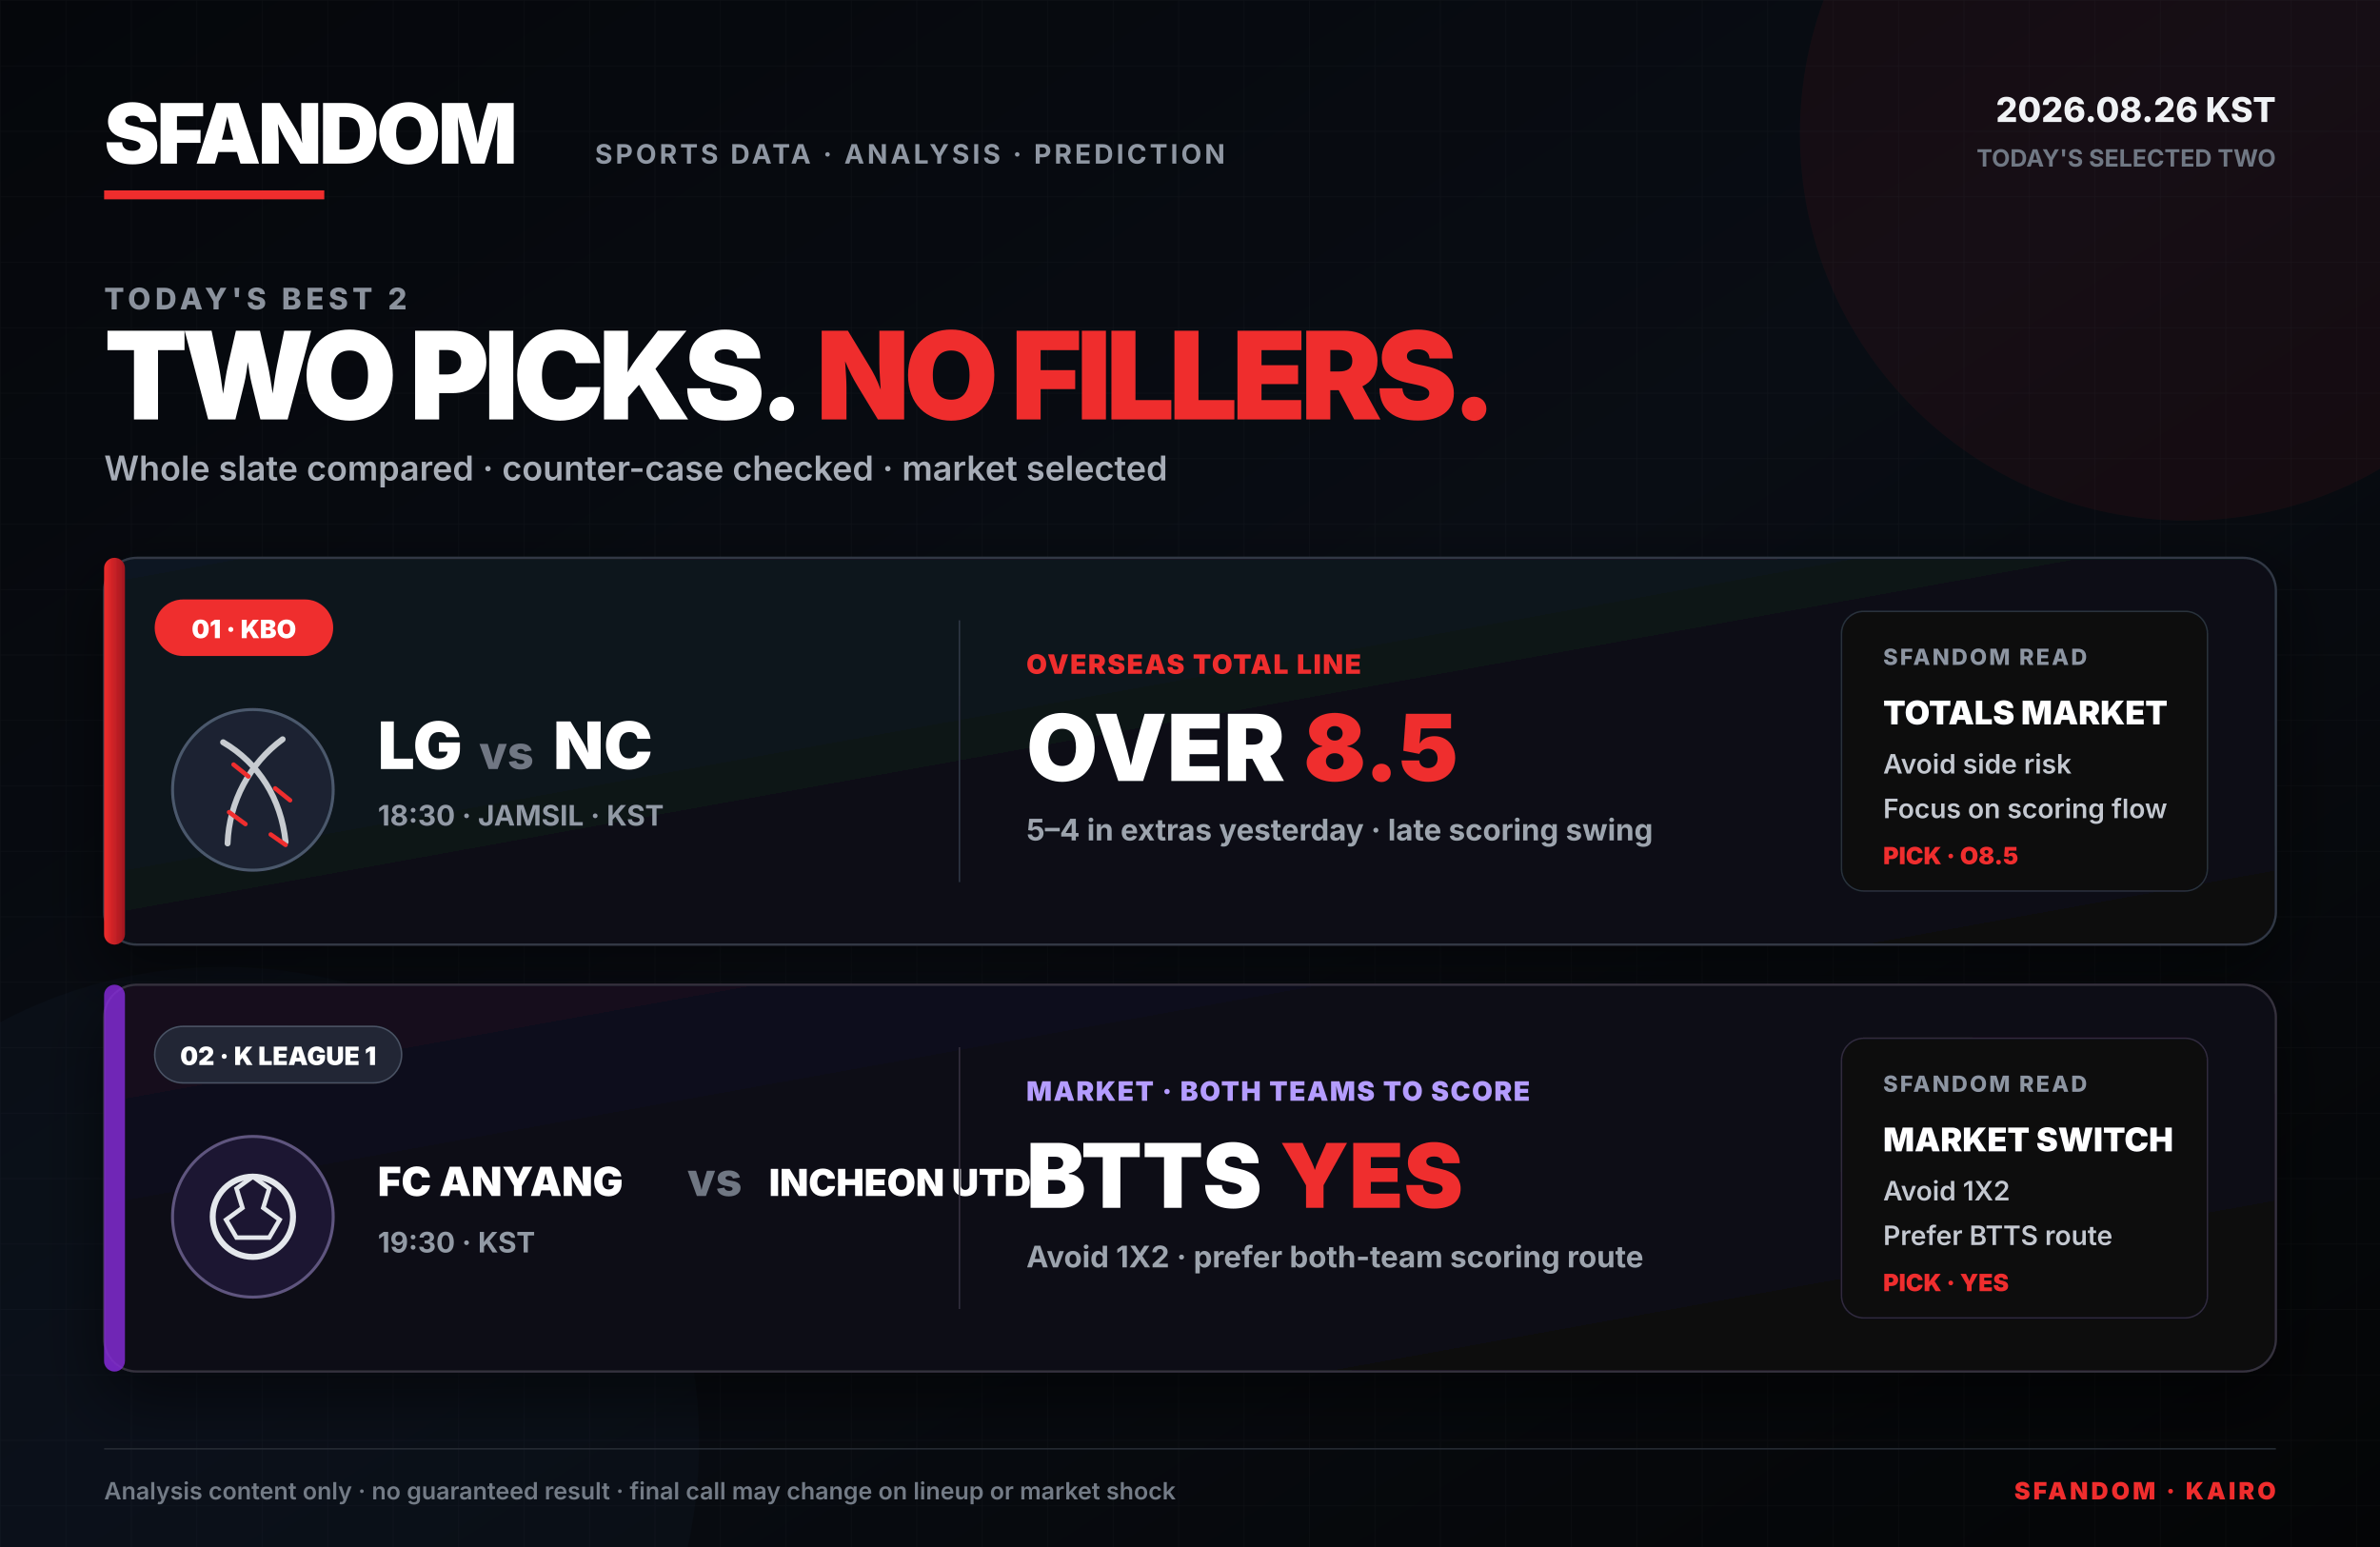
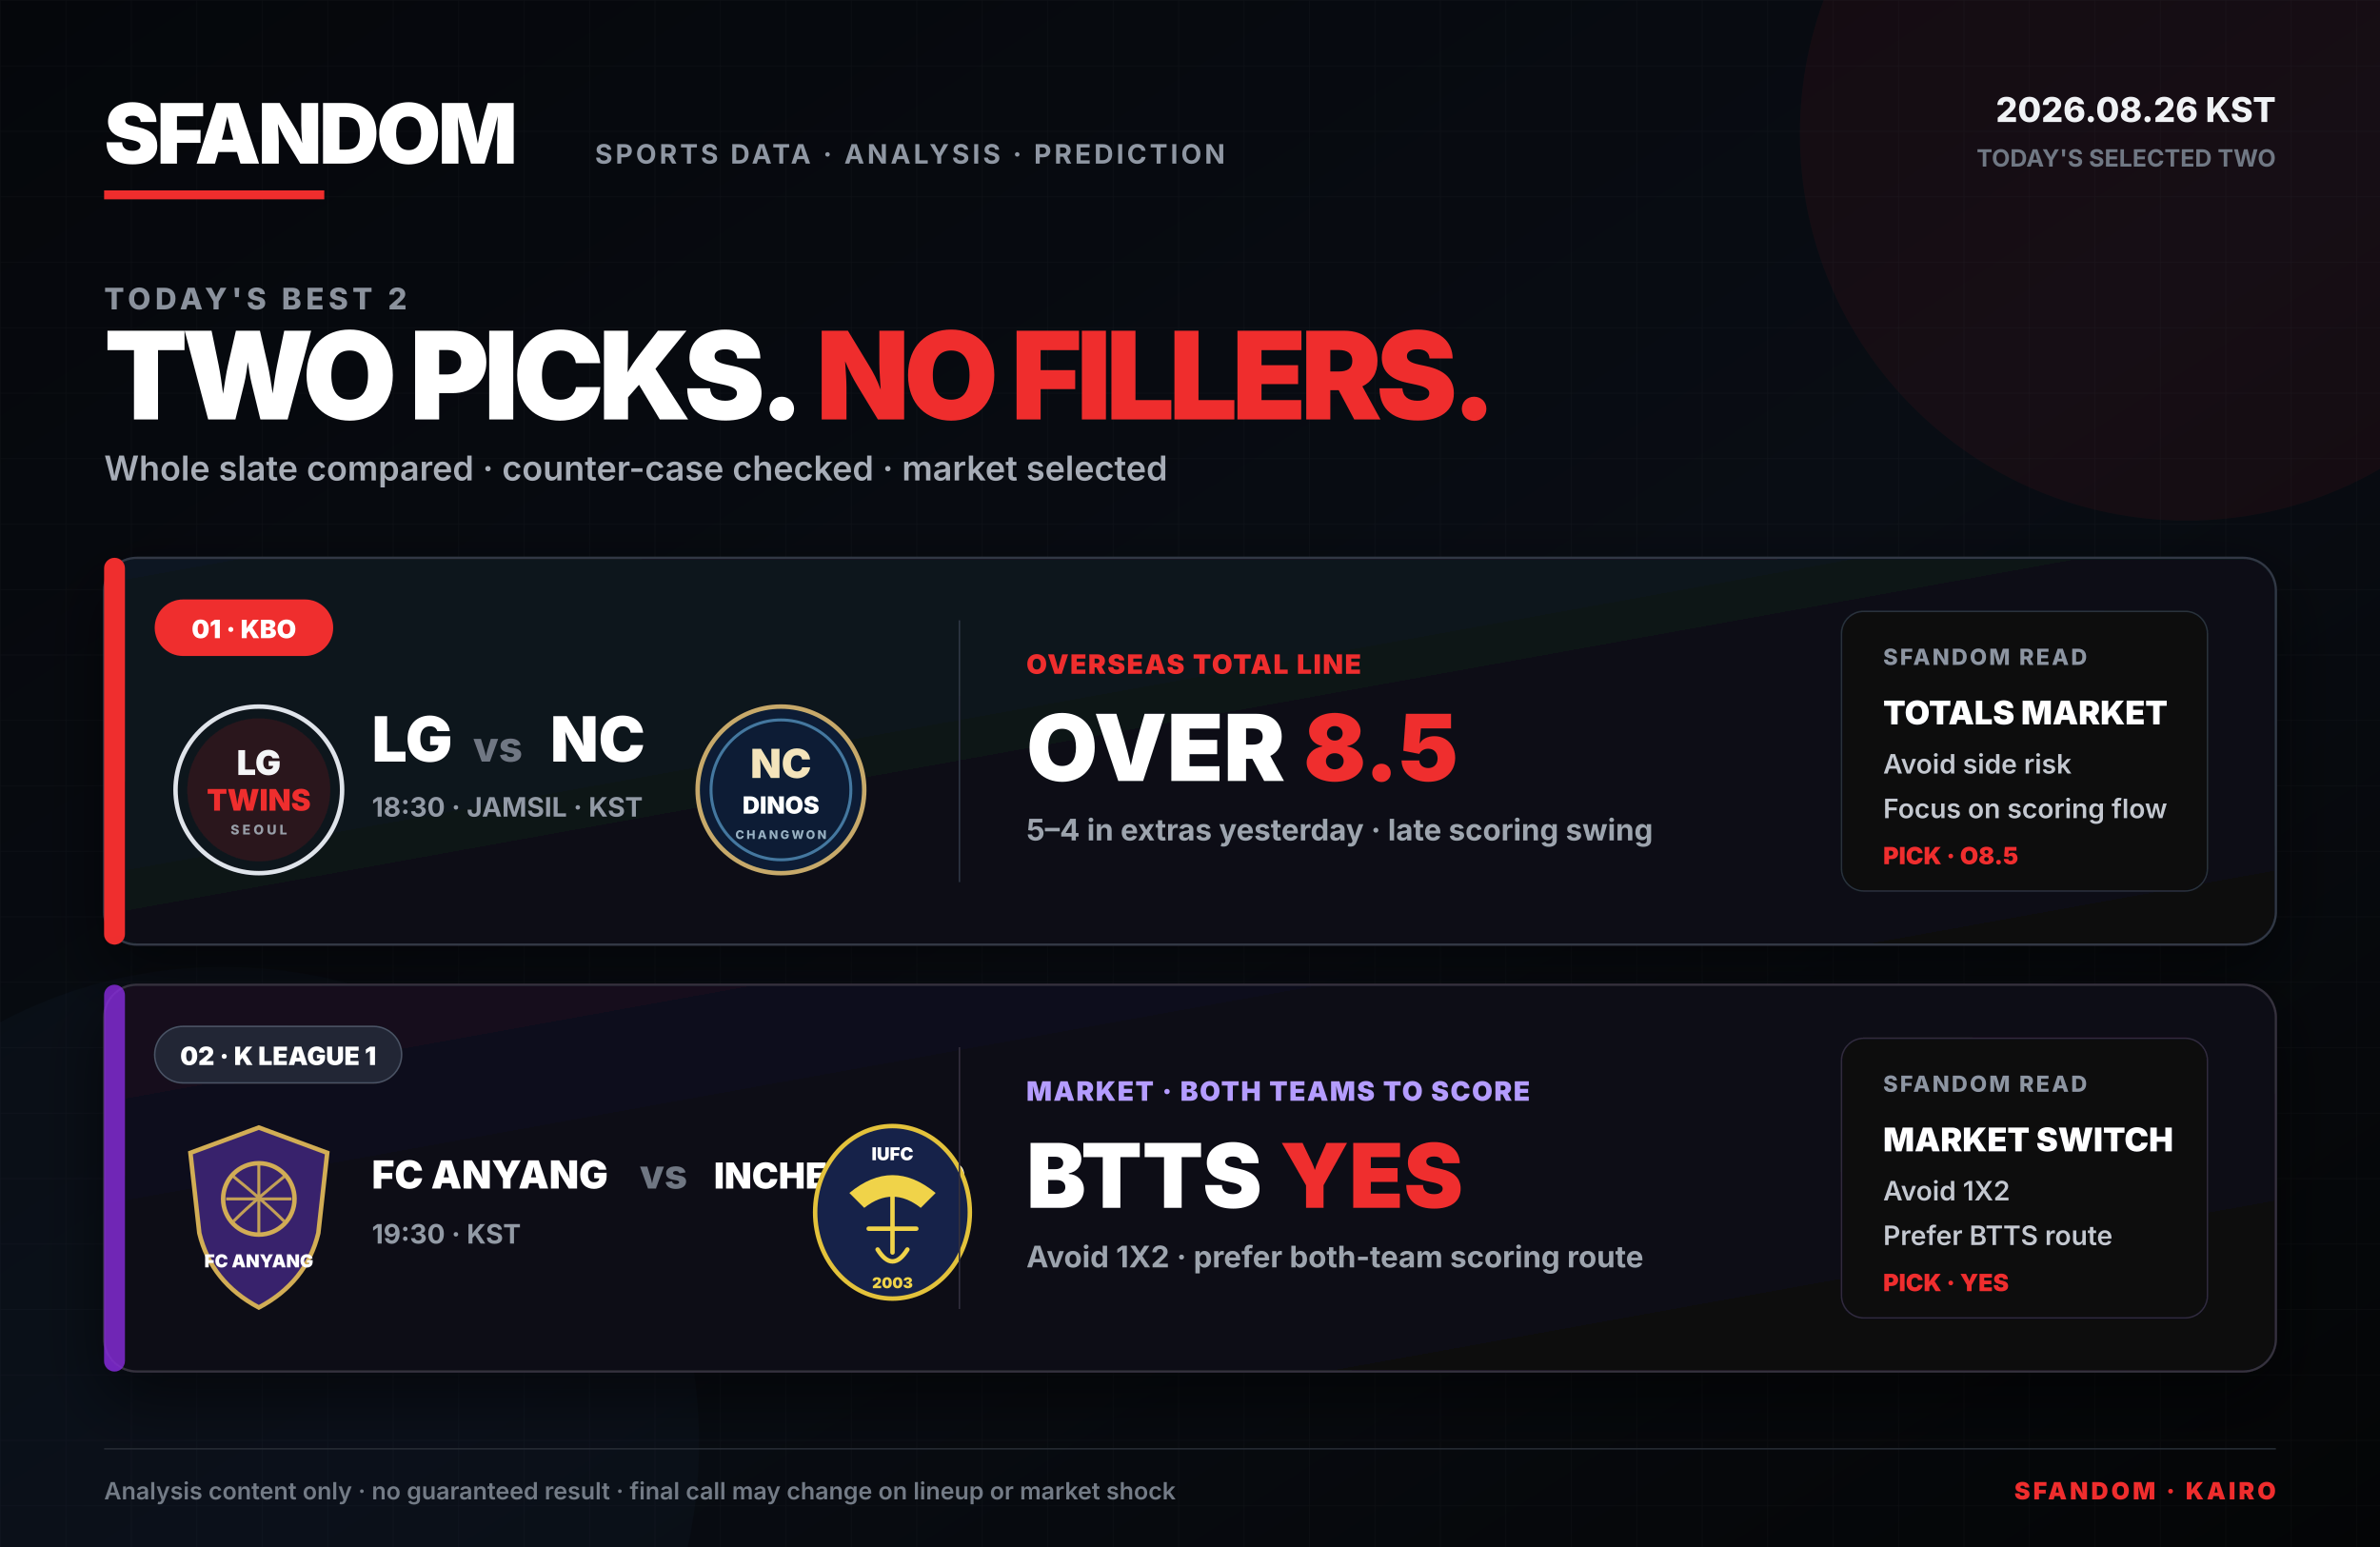
<svg xmlns="http://www.w3.org/2000/svg" width="1600" height="1040" viewBox="0 0 1600 1040" role="img" aria-labelledby="title desc">
  <defs>
    <linearGradient id="bg" x1="0" y1="0" x2="1" y2="1">
      <stop offset="0" stop-color="#05070b" />
-       <stop offset="0.5" stop-color="#090d14" />
+       <stop offset=".55" stop-color="#090d14" />
      <stop offset="1" stop-color="#040506" />
-     </linearGradient>
-     <linearGradient id="redGlow" x1="0" y1="0" x2="1" y2="0">
-       <stop offset="0" stop-color="#ef2d2d" />
-       <stop offset="1" stop-color="#9f161f" />
    </linearGradient>
    <linearGradient id="card" x1="0" y1="0" x2="1" y2="1">
      <stop offset="0" stop-color="#111720" />
      <stop offset="1" stop-color="#080b10" />
    </linearGradient>
    <linearGradient id="card2" x1="0" y1="0" x2="1" y2="1">
      <stop offset="0" stop-color="#13111e" />
      <stop offset="1" stop-color="#090a0e" />
    </linearGradient>
    <filter id="shadow" x="-20%" y="-20%" width="140%" height="140%">
-       <feDropShadow dx="0" dy="18" stdDeviation="22" flood-color="#000" flood-opacity="0.55" />
+       <feDropShadow dx="0" dy="18" stdDeviation="22" flood-color="#000" flood-opacity=".55" />
    </filter>
    <pattern id="grid" width="44" height="44" patternUnits="userSpaceOnUse">
-       <path d="M44 0H0V44" fill="none" stroke="#ffffff" stroke-opacity="0.025" stroke-width="1" />
+       <path d="M44 0H0V44" fill="none" stroke="#fff" stroke-opacity=".025" />
    </pattern>
  </defs>
  <rect width="1600" height="1040" fill="url(#bg)" />
  <rect width="1600" height="1040" fill="url(#grid)" />
-   <circle cx="1470" cy="90" r="260" fill="#ef2d2d" opacity="0.055" />
-   <circle cx="150" cy="970" r="320" fill="#285fa8" opacity="0.04" />
+   <circle cx="1470" cy="90" r="260" fill="#ef2d2d" opacity=".055" />
+   <circle cx="150" cy="970" r="320" fill="#285fa8" opacity=".04" />
  <g transform="translate(70 52)">
    <text x="0" y="58" fill="#fff" font-family="Inter,Arial,sans-serif" font-size="56" font-weight="900" letter-spacing="-2">SFANDOM</text>
    <rect x="0" y="76" width="148" height="6" fill="#ef2d2d" />
    <text x="330" y="58" fill="#8f97a3" font-family="Inter,Arial,sans-serif" font-size="18" font-weight="700" letter-spacing="2">SPORTS DATA · ANALYSIS · PREDICTION</text>
    <text x="1460" y="30" text-anchor="end" fill="#f0f2f5" font-family="Inter,Arial,sans-serif" font-size="23" font-weight="800">2026.08.26 KST</text>
    <text x="1460" y="60" text-anchor="end" fill="#707884" font-family="Inter,Arial,sans-serif" font-size="16" font-weight="700">TODAY'S SELECTED TWO</text>
  </g>
  <g transform="translate(70 170)">
    <text x="0" y="38" fill="#8b929d" font-family="Inter,Arial,sans-serif" font-size="20" font-weight="800" letter-spacing="3">TODAY'S BEST 2</text>
    <text x="0" y="112" fill="#fff" font-family="Inter,Arial,sans-serif" font-size="82" font-weight="900" letter-spacing="-4">TWO PICKS. <tspan fill="#ef2d2d">NO FILLERS.</tspan>
    </text>
    <text x="0" y="153" fill="#a7adb7" font-family="Inter,Arial,sans-serif" font-size="23" font-weight="600">Whole slate compared · counter-case checked · market selected</text>
  </g>
  <g transform="translate(70 375)" filter="url(#shadow)">
    <rect width="1460" height="260" rx="22" fill="url(#card)" stroke="#303845" stroke-width="1.5" />
-     <rect width="14" height="260" rx="7" fill="url(#redGlow)" />
+     <rect width="14" height="260" rx="7" fill="#ef2d2d" />
    <rect x="34" y="28" width="120" height="38" rx="19" fill="#ef2d2d" />
    <text x="94" y="54" text-anchor="middle" fill="#fff" font-family="Inter,Arial,sans-serif" font-size="17" font-weight="900">01 · KBO</text>
-     <g transform="translate(42 92)">
-       <circle cx="58" cy="64" r="54" fill="#1a2432" stroke="#4b596c" stroke-width="2" />
-       <path d="M38 32c24 14 39 38 42 67M78 30c-22 16-36 42-37 70" fill="none" stroke="#f3f5f7" stroke-width="4" stroke-linecap="round" opacity=".8" />
-       <path d="M45 47l10 8m18 8l10 8M42 79l11 8m17 7l10 7" stroke="#ef2d2d" stroke-width="3" stroke-linecap="round" />
-       <text x="142" y="50" fill="#fff" font-family="Inter,Arial,sans-serif" font-size="44" font-weight="900">LG</text>
-       <text x="210" y="50" fill="#6f7783" font-family="Inter,Arial,sans-serif" font-size="31" font-weight="800">vs</text>
-       <text x="260" y="50" fill="#fff" font-family="Inter,Arial,sans-serif" font-size="44" font-weight="900">NC</text>
-       <text x="142" y="88" fill="#929aa5" font-family="Inter,Arial,sans-serif" font-size="19" font-weight="700">18:30 · JAMSIL · KST</text>
+     <g transform="translate(44 91)">
+       <circle cx="60" cy="65" r="56" fill="#11151c" stroke="#dfe4ea" stroke-width="3" />
+       <circle cx="60" cy="65" r="48" fill="#d71920" opacity=".13" />
+       <text x="60" y="55" text-anchor="middle" fill="#f4f5f7" font-family="Inter,Arial,sans-serif" font-size="23" font-weight="900">LG</text>
+       <text x="60" y="79" text-anchor="middle" fill="#ef2d2d" font-family="Inter,Arial,sans-serif" font-size="20" font-weight="900">TWINS</text>
+       <text x="60" y="95" text-anchor="middle" fill="#989fa8" font-family="Inter,Arial,sans-serif" font-size="9" font-weight="800" letter-spacing="2">SEOUL</text>
+     </g>
+     <text x="180" y="137" fill="#fff" font-family="Inter,Arial,sans-serif" font-size="42" font-weight="900">LG</text>
+     <text x="248" y="137" fill="#6f7783" font-family="Inter,Arial,sans-serif" font-size="28" font-weight="800">vs</text>
+     <text x="300" y="137" fill="#fff" font-family="Inter,Arial,sans-serif" font-size="42" font-weight="900">NC</text>
+     <text x="180" y="174" fill="#929aa5" font-family="Inter,Arial,sans-serif" font-size="18" font-weight="700">18:30 · JAMSIL · KST</text>
+     <g transform="translate(395 91)">
+       <circle cx="60" cy="65" r="56" fill="#071e35" stroke="#c7a96a" stroke-width="3" />
+       <circle cx="60" cy="65" r="47" fill="none" stroke="#44779f" stroke-width="2" />
+       <text x="60" y="57" text-anchor="middle" fill="#f4e4bb" font-family="Inter,Arial,sans-serif" font-size="27" font-weight="900">NC</text>
+       <text x="60" y="81" text-anchor="middle" fill="#fff" font-family="Inter,Arial,sans-serif" font-size="16" font-weight="900">DINOS</text>
+       <text x="60" y="98" text-anchor="middle" fill="#9ab1c3" font-family="Inter,Arial,sans-serif" font-size="8" font-weight="800" letter-spacing="1.5">CHANGWON</text>
    </g>
    <line x1="575" y1="42" x2="575" y2="218" stroke="#303845" />
    <text x="620" y="78" fill="#ef2d2d" font-family="Inter,Arial,sans-serif" font-size="18" font-weight="900" letter-spacing="1">OVERSEAS TOTAL LINE</text>
    <text x="620" y="150" fill="#fff" font-family="Inter,Arial,sans-serif" font-size="62" font-weight="900">OVER <tspan fill="#ef2d2d">8.5</tspan>
    </text>
    <text x="620" y="190" fill="#9da4ae" font-family="Inter,Arial,sans-serif" font-size="20" font-weight="700">5–4 in extras yesterday · late scoring swing</text>
    <rect x="1168" y="36" width="246" height="188" rx="15" fill="#070a0f" stroke="#29313b" />
    <text x="1196" y="72" fill="#8d95a1" font-family="Inter,Arial,sans-serif" font-size="15" font-weight="800" letter-spacing="1.4">SFANDOM READ</text>
    <text x="1196" y="112" fill="#fff" font-family="Inter,Arial,sans-serif" font-size="22" font-weight="900">TOTALS MARKET</text>
    <text x="1196" y="145" fill="#c4c8cf" font-family="Inter,Arial,sans-serif" font-size="18" font-weight="600">Avoid side risk</text>
    <text x="1196" y="175" fill="#c4c8cf" font-family="Inter,Arial,sans-serif" font-size="18" font-weight="600">Focus on scoring flow</text>
    <text x="1196" y="206" fill="#ef2d2d" font-family="Inter,Arial,sans-serif" font-size="16" font-weight="900">PICK · O8.5</text>
  </g>
  <g transform="translate(70 662)" filter="url(#shadow)">
    <rect width="1460" height="260" rx="22" fill="url(#card2)" stroke="#34303e" stroke-width="1.5" />
    <rect width="14" height="260" rx="7" fill="#8a2be2" opacity=".78" />
    <rect x="34" y="28" width="166" height="38" rx="19" fill="#202636" stroke="#4b5365" />
    <text x="117" y="54" text-anchor="middle" fill="#fff" font-family="Inter,Arial,sans-serif" font-size="17" font-weight="900">02 · K LEAGUE 1</text>
-     <g transform="translate(42 92)">
-       <circle cx="58" cy="64" r="54" fill="#1b1830" stroke="#5f557f" stroke-width="2" />
-       <circle cx="58" cy="64" r="27" fill="none" stroke="#e4e7ec" stroke-width="4" />
-       <path d="M58 37l11 8-4 13 11 8-7 12H47l-7-12 11-8-4-13z" fill="none" stroke="#e4e7ec" stroke-width="3" />
-       <text x="142" y="50" fill="#fff" font-family="Inter,Arial,sans-serif" font-size="27" font-weight="900">FC ANYANG</text>
-       <text x="350" y="50" fill="#6f7783" font-family="Inter,Arial,sans-serif" font-size="31" font-weight="800">vs</text>
-       <text x="405" y="50" fill="#fff" font-family="Inter,Arial,sans-serif" font-size="25" font-weight="900">INCHEON UTD</text>
-       <text x="142" y="88" fill="#929aa5" font-family="Inter,Arial,sans-serif" font-size="19" font-weight="700">19:30 · KST</text>
+     <g transform="translate(44 88)">
+       <path d="M60 8 L106 25 L100 79 Q92 112 60 129 Q28 112 20 79 L14 25 Z" fill="#39246c" stroke="#d2ad54" stroke-width="3" />
+       <circle cx="60" cy="56" r="24" fill="none" stroke="#d2ad54" stroke-width="3" />
+       <path d="M38 56h44M60 32v48M43 41c11 9 23 19 34 30M77 41C66 50 54 60 43 71" stroke="#d2ad54" stroke-width="2" opacity=".9" />
+       <text x="60" y="102" text-anchor="middle" fill="#fff" font-family="Inter,Arial,sans-serif" font-size="12" font-weight="900">FC ANYANG</text>
+     </g>
+     <text x="180" y="137" fill="#fff" font-family="Inter,Arial,sans-serif" font-size="26" font-weight="900">FC ANYANG</text>
+     <text x="360" y="137" fill="#6f7783" font-family="Inter,Arial,sans-serif" font-size="27" font-weight="800">vs</text>
+     <text x="410" y="137" fill="#fff" font-family="Inter,Arial,sans-serif" font-size="24" font-weight="900">INCHEON UTD</text>
+     <text x="180" y="174" fill="#929aa5" font-family="Inter,Arial,sans-serif" font-size="18" font-weight="700">19:30 · KST</text>
+     <g transform="translate(470 88)">
+       <ellipse cx="60" cy="65" rx="52" ry="58" fill="#17234a" stroke="#e3c23b" stroke-width="3" />
+       <path d="M31 52 Q60 28 89 52 L79 62 Q60 47 41 62 Z" fill="#f0d34a" />
+       <path d="M60 47v45M44 76h32M50 90q10 16 20 0" fill="none" stroke="#f0d34a" stroke-width="3" stroke-linecap="round" />
+       <text x="60" y="30" text-anchor="middle" fill="#fff" font-family="Inter,Arial,sans-serif" font-size="12" font-weight="900">IUFC</text>
+       <text x="60" y="116" text-anchor="middle" fill="#f0d34a" font-family="Inter,Arial,sans-serif" font-size="10" font-weight="900">2003</text>
    </g>
    <line x1="575" y1="42" x2="575" y2="218" stroke="#34303e" />
    <text x="620" y="78" fill="#b49cff" font-family="Inter,Arial,sans-serif" font-size="18" font-weight="900" letter-spacing="1">MARKET · BOTH TEAMS TO SCORE</text>
    <text x="620" y="150" fill="#fff" font-family="Inter,Arial,sans-serif" font-size="60" font-weight="900">BTTS <tspan fill="#ef2d2d">YES</tspan>
    </text>
    <text x="620" y="190" fill="#9da4ae" font-family="Inter,Arial,sans-serif" font-size="20" font-weight="700">Avoid 1X2 · prefer both-team scoring route</text>
    <rect x="1168" y="36" width="246" height="188" rx="15" fill="#080910" stroke="#302b3c" />
    <text x="1196" y="72" fill="#8d95a1" font-family="Inter,Arial,sans-serif" font-size="15" font-weight="800" letter-spacing="1.4">SFANDOM READ</text>
    <text x="1196" y="112" fill="#fff" font-family="Inter,Arial,sans-serif" font-size="22" font-weight="900">MARKET SWITCH</text>
    <text x="1196" y="145" fill="#c4c8cf" font-family="Inter,Arial,sans-serif" font-size="18" font-weight="600">Avoid 1X2</text>
    <text x="1196" y="175" fill="#c4c8cf" font-family="Inter,Arial,sans-serif" font-size="18" font-weight="600">Prefer BTTS route</text>
    <text x="1196" y="206" fill="#ef2d2d" font-family="Inter,Arial,sans-serif" font-size="16" font-weight="900">PICK · YES</text>
  </g>
  <g transform="translate(70 974)">
    <line x1="0" y1="0" x2="1460" y2="0" stroke="#252b33" />
    <text x="0" y="34" fill="#737b86" font-family="Inter,Arial,sans-serif" font-size="16" font-weight="600">Analysis content only · no guaranteed result · final call may change on lineup or market shock</text>
    <text x="1460" y="34" text-anchor="end" fill="#ef2d2d" font-family="Inter,Arial,sans-serif" font-size="16" font-weight="900" letter-spacing="2">SFANDOM · KAIRO</text>
  </g>
</svg>
